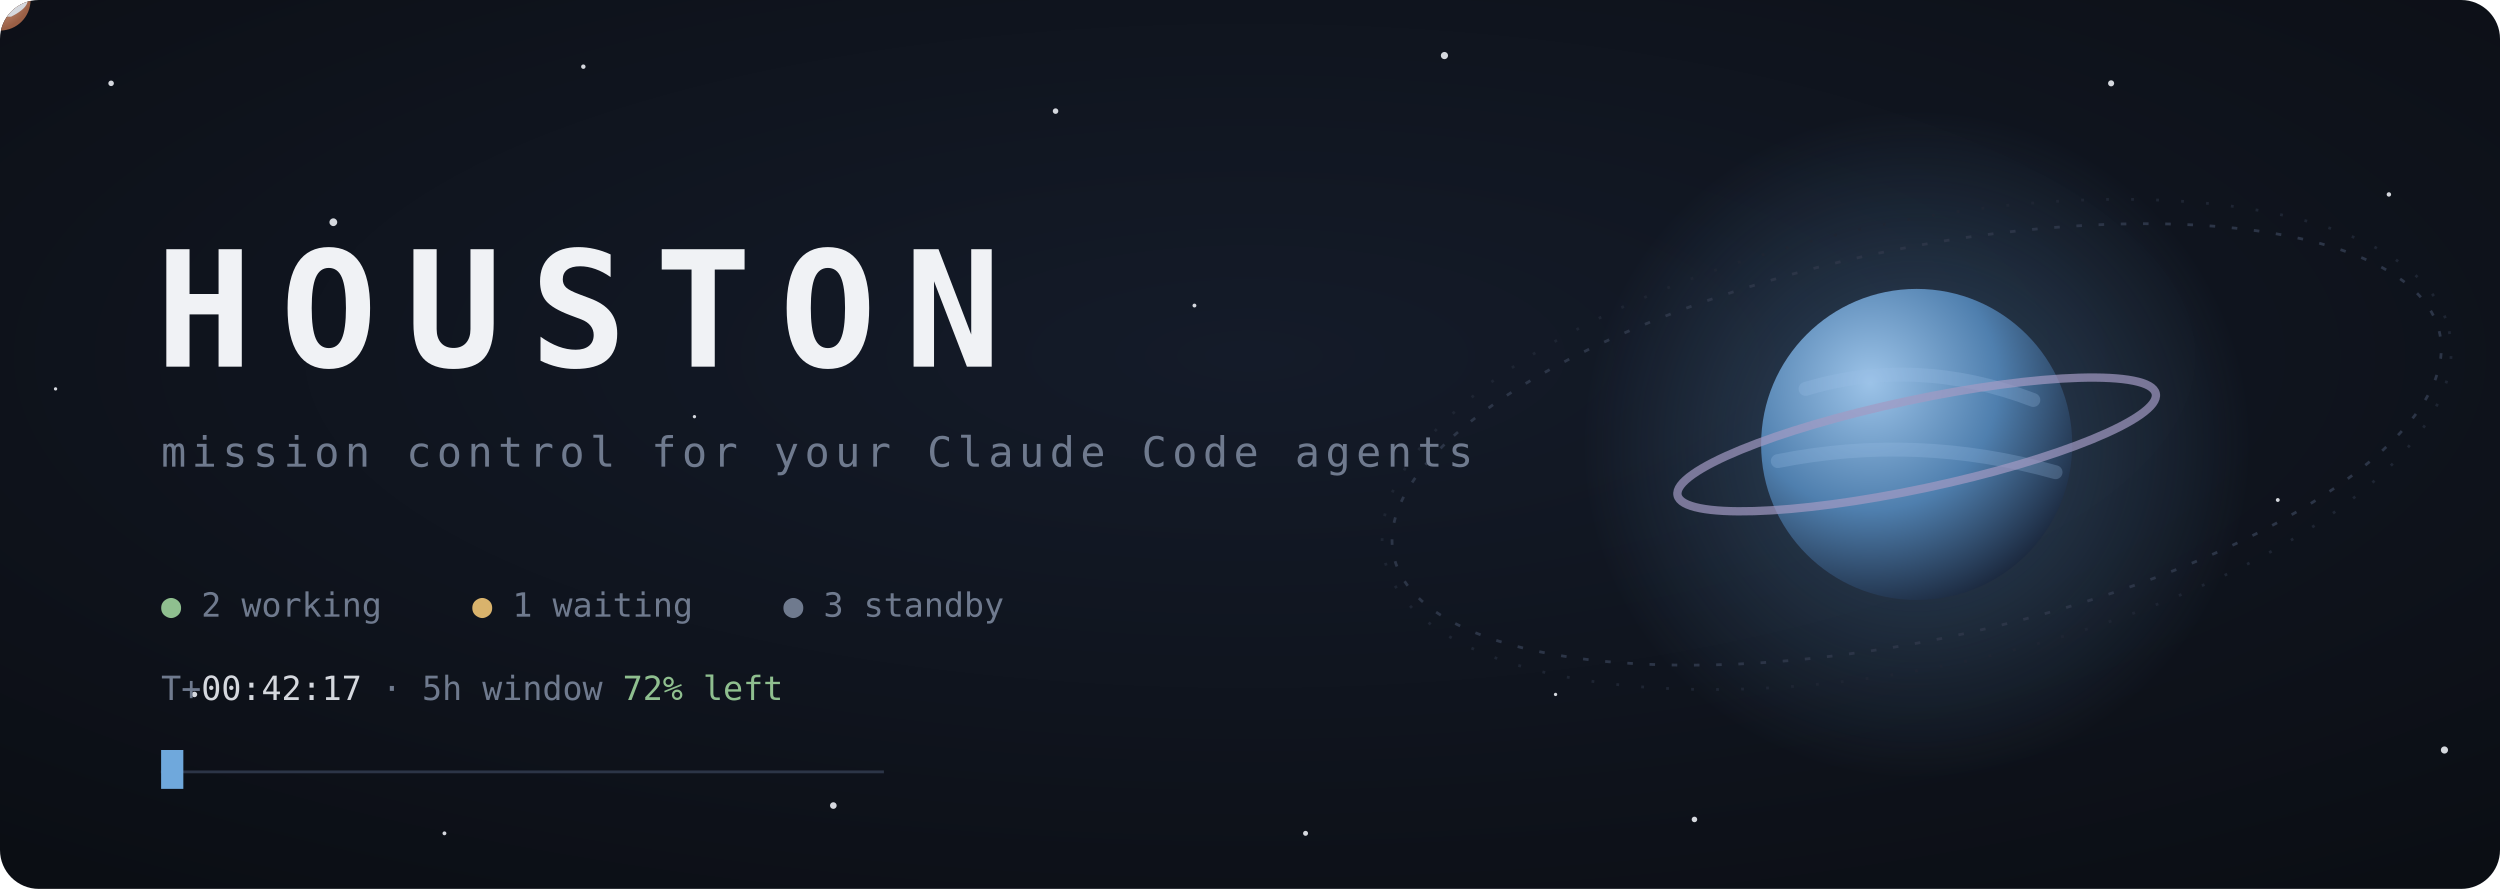
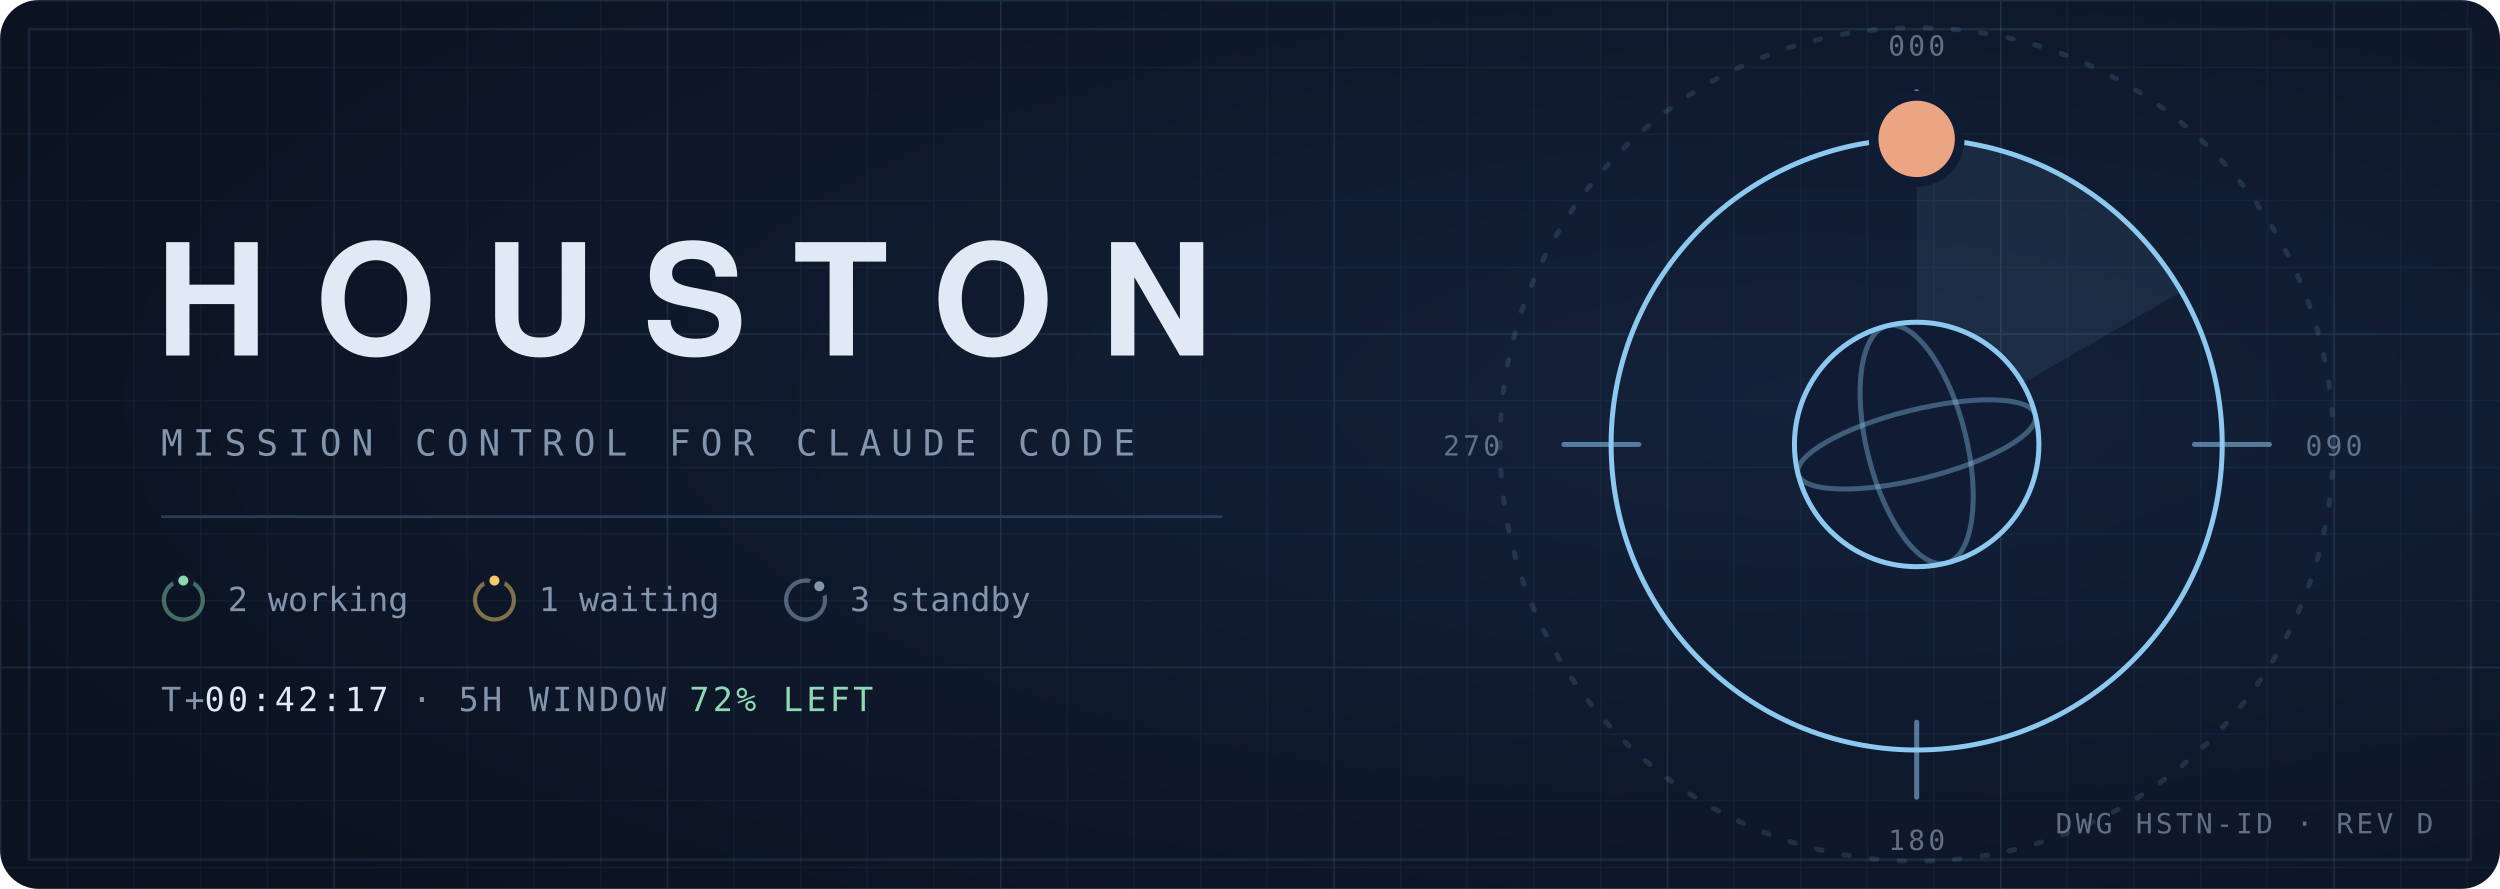
- <svg xmlns="http://www.w3.org/2000/svg" width="900" height="320" viewBox="0 0 900 320" font-family="'JetBrains Mono', ui-monospace, SFMono-Regular, Menlo, monospace">
+ <svg xmlns="http://www.w3.org/2000/svg" width="900" height="320" viewBox="0 0 900 320">
  <defs>
-     <radialGradient id="sky" cx="50%" cy="40%" r="75%">
-       <stop offset="0" stop-color="#141b29" />
-       <stop offset="1" stop-color="#0b0e14" />
+     <radialGradient id="film" cx="72%" cy="45%" r="80%">
+       <stop offset="0" stop-color="#13213a" />
+       <stop offset="1" stop-color="#0b1220" />
    </radialGradient>
-     <radialGradient id="planet" cx="35%" cy="30%" r="75%">
-       <stop offset="0" stop-color="#9cc3e8" />
-       <stop offset="0.55" stop-color="#4f7fae" />
-       <stop offset="1" stop-color="#1c2a40" />
-     </radialGradient>
-     <radialGradient id="moon" cx="35%" cy="30%" r="70%">
-       <stop offset="0" stop-color="#f0c7b2" />
-       <stop offset="1" stop-color="#9a5f45" />
-     </radialGradient>
-     <radialGradient id="glow" r="50%">
-       <stop offset="0" stop-color="#6fa8dc" stop-opacity="0.35" />
-       <stop offset="1" stop-color="#6fa8dc" stop-opacity="0" />
-     </radialGradient>
-     <linearGradient id="flame" x1="0" x2="1">
-       <stop offset="0" stop-color="#d9b36c" stop-opacity="0" />
-       <stop offset="0.6" stop-color="#d9b36c" />
-       <stop offset="1" stop-color="#f5e2b8" />
-     </linearGradient>
-     <path id="orbit" d="M 690 160 m -170 0 a 170 62 -12 1 0 340 0 a 170 62 -12 1 0 -340 0" />
+     <pattern id="minor" width="24" height="24" patternUnits="userSpaceOnUse">
+       <path d="M24 0H0V24" fill="none" stroke="#8cc8f0" stroke-opacity=".05" />
+     </pattern>
+     <pattern id="major" width="120" height="120" patternUnits="userSpaceOnUse">
+       <path d="M120 0H0V120" fill="none" stroke="#8cc8f0" stroke-opacity=".09" />
+     </pattern>
    <clipPath id="frame">
      <rect width="900" height="320" rx="14" />
    </clipPath>
  </defs>
  <g clip-path="url(#frame)">
-     <rect width="900" height="320" fill="url(#sky)" />
-     <g fill="#d5d8de">
-       <circle cx="40" cy="30" r="1">
-         <animate attributeName="opacity" values="1;.2;1" dur="3s" repeatCount="indefinite" />
-       </circle>
-       <circle cx="120" cy="80" r="1.4">
-         <animate attributeName="opacity" values=".3;1;.3" dur="4.2s" repeatCount="indefinite" />
-       </circle>
-       <circle cx="210" cy="24" r=".8">
-         <animate attributeName="opacity" values="1;.3;1" dur="2.6s" repeatCount="indefinite" />
-       </circle>
-       <circle cx="300" cy="290" r="1.2">
-         <animate attributeName="opacity" values=".2;1;.2" dur="5s" repeatCount="indefinite" />
-       </circle>
-       <circle cx="380" cy="40" r="1">
-         <animate attributeName="opacity" values="1;.25;1" dur="3.7s" repeatCount="indefinite" />
-       </circle>
-       <circle cx="470" cy="300" r=".9">
-         <animate attributeName="opacity" values=".4;1;.4" dur="2.9s" repeatCount="indefinite" />
-       </circle>
-       <circle cx="520" cy="20" r="1.3">
-         <animate attributeName="opacity" values="1;.2;1" dur="4.6s" repeatCount="indefinite" />
-       </circle>
-       <circle cx="610" cy="295" r="1">
-         <animate attributeName="opacity" values=".3;1;.3" dur="3.3s" repeatCount="indefinite" />
-       </circle>
-       <circle cx="760" cy="30" r="1.1">
-         <animate attributeName="opacity" values="1;.3;1" dur="2.4s" repeatCount="indefinite" />
-       </circle>
-       <circle cx="860" cy="70" r=".8">
-         <animate attributeName="opacity" values=".2;1;.2" dur="3.9s" repeatCount="indefinite" />
-       </circle>
-       <circle cx="880" cy="270" r="1.3">
-         <animate attributeName="opacity" values="1;.25;1" dur="4.4s" repeatCount="indefinite" />
-       </circle>
-       <circle cx="70" cy="250" r="1">
-         <animate attributeName="opacity" values=".3;1;.3" dur="3.1s" repeatCount="indefinite" />
-       </circle>
-       <circle cx="160" cy="300" r=".7" />
-       <circle cx="250" cy="150" r=".6" />
-       <circle cx="430" cy="110" r=".7" />
-       <circle cx="560" cy="250" r=".6" />
-       <circle cx="820" cy="180" r=".7" />
-       <circle cx="20" cy="140" r=".6" />
-     </g>
-     <line x1="0" y1="0" x2="60" y2="18" stroke="#d5d8de" stroke-width="1.2" stroke-linecap="round" opacity="0">
-       <animateTransform attributeName="transform" type="translate" values="80 40; 420 140" dur="7s" keyTimes="0;1" repeatCount="indefinite" />
-       <animate attributeName="opacity" values="0;0;.9;0;0" keyTimes="0;.7;.75;.85;1" dur="7s" repeatCount="indefinite" />
-     </line>
-     <circle cx="690" cy="160" r="120" fill="url(#glow)" />
-     <use href="#orbit" fill="none" stroke="#2c3547" stroke-width="1" stroke-dasharray="2 6" />
-     <ellipse cx="690" cy="160" rx="196" ry="80" transform="rotate(-12 690 160)" fill="none" stroke="#1e2533" stroke-width="1" stroke-dasharray="1 8" />
-     <circle cx="690" cy="160" r="56" fill="url(#planet)" />
-     <path d="M 650 140 q 40 -12 82 4 M 640 166 q 50 -10 100 4" stroke="#9cc3e8" stroke-opacity=".25" stroke-width="5" fill="none" stroke-linecap="round" />
-     <ellipse cx="690" cy="160" rx="88" ry="16" transform="rotate(-12 690 160)" fill="none" stroke="#a39bc4" stroke-width="3" stroke-opacity=".7" />
-     <circle cx="0" cy="0" r="11" fill="url(#moon)">
-       <animateMotion dur="22s" repeatCount="indefinite" rotate="0" path="M 690 160 m -196 0 a 196 80 0 1 0 392 0 a 196 80 0 1 0 -392 0" />
-     </circle>
-     <g>
-       <animateMotion dur="11s" repeatCount="indefinite" rotate="auto">
-         <mpath href="#orbit" />
-       </animateMotion>
-       <g transform="translate(-14 0)">
-         <path d="M -20 0 L 0 -4 L 0 4 Z" fill="url(#flame)">
-           <animate attributeName="d" values="M -20 0 L 0 -4 L 0 4 Z;M -28 0 L 0 -4 L 0 4 Z;M -20 0 L 0 -4 L 0 4 Z" dur=".25s" repeatCount="indefinite" />
-         </path>
-         <path d="M 0 -6 L 18 -6 Q 30 0 18 6 L 0 6 Z" fill="#d5d8de" />
-         <circle cx="15" cy="0" r="2.6" fill="#6fa8dc" />
-         <path d="M 2 -6 L -4 -12 L 8 -6 Z M 2 6 L -4 12 L 8 6 Z" fill="#d4977a" />
+     <rect width="900" height="320" fill="url(#film)" />
+     <rect width="900" height="320" fill="url(#minor)" />
+     <rect width="900" height="320" fill="url(#major)" />
+     <rect x="10.5" y="10.5" width="879" height="299" fill="none" stroke="#8cc8f0" stroke-opacity=".1" />
+     <g transform="translate(690 160)">
+       <path d="M0 0 L0 -110 A110 110 0 0 1 95.3 -55 Z" fill="#8cc8f0" fill-opacity=".08">
+         <animateTransform attributeName="transform" type="rotate" from="0" to="360" dur="19.2s" repeatCount="indefinite" />
+       </path>
+       <g fill="none" stroke="#8cc8f0" stroke-width="1.8" stroke-linecap="round">
+         <circle r="110" />
+         <path d="M0 -127v27M0 100v27M-127 0h27M100 0h27" stroke-opacity=".55" />
+         <circle r="44" fill="#101c33" />
+         <g transform="rotate(-14)" stroke-opacity=".38">
+           <ellipse rx="44" ry="12.4" />
+           <ellipse rx="17.9" ry="44" />
+         </g>
+         <circle r="150" stroke-opacity=".14" stroke-dasharray="2 8" />
+       </g>
+       <g>
+         <animateTransform attributeName="transform" type="rotate" from="45" to="405" dur="9.6s" repeatCount="indefinite" />
+         <circle cy="-110" r="13.75" fill="#eba582" stroke="#0f1c33" stroke-width="7" paint-order="stroke" />
      </g>
    </g>
-     <text x="56" y="132" fill="#f0f2f5" font-size="58" font-weight="700" letter-spacing="10">HOUSTON</text>
-     <text x="58" y="168" fill="#6f7a8e" font-size="15" letter-spacing="2">mission control for your Claude Code agents</text>
-     <g font-size="12" fill="#6f7a8e">
-       <text x="58" y="222">
-         <tspan fill="#8fbf8f">●</tspan> 2 working</text>
-       <text x="170" y="222">
-         <tspan fill="#d9b36c">●<animate attributeName="opacity" values="1;.2;1" dur="1.2s" repeatCount="indefinite" />
-         </tspan> 1 waiting</text>
-       <text x="282" y="222">
-         <tspan fill="#6f7a8e">●</tspan> 3 standby</text>
-       <text x="58" y="252">T+<tspan fill="#d5d8de">00:42:17</tspan>  ·  5h window <tspan fill="#8fbf8f">72% left</tspan>
+     <g font-family="'IBM Plex Mono', ui-monospace, SFMono-Regular, Menlo, monospace" font-size="10" letter-spacing="1.2" fill="#8394ad" fill-opacity=".7">
+       <text x="690" y="20" text-anchor="middle">000</text>
+       <text x="830" y="164">090</text>
+       <text x="690" y="306" text-anchor="middle">180</text>
+       <text x="540" y="164" text-anchor="end">270</text>
+       <text x="876" y="300" text-anchor="end">DWG HSTN-ID · REV D</text>
+     </g>
+     <text x="56" y="128" fill="#e1e9f5" font-family="'IBM Plex Sans Condensed', 'Arial Narrow', 'Helvetica Neue', sans-serif" font-size="56" font-weight="600" letter-spacing="17">HOUSTON</text>
+     <text x="58" y="164" fill="#8394ad" font-family="'IBM Plex Mono', ui-monospace, SFMono-Regular, Menlo, monospace" font-size="13" letter-spacing="3.6">MISSION CONTROL FOR CLAUDE CODE</text>
+     <path d="M58 186H440" stroke="#2a3c58" />
+     <g font-family="'IBM Plex Mono', ui-monospace, SFMono-Regular, Menlo, monospace" font-size="12" fill="#8394ad">
+       <g transform="translate(66 216)">
+         <circle r="7" fill="none" stroke="#8fd8b4" stroke-opacity=".45" stroke-width="1.5" />
+         <g>
+           <animateTransform attributeName="transform" type="rotate" from="0" to="360" dur="2.4s" repeatCount="indefinite" />
+           <circle cy="-7" r="2.8" fill="#8fd8b4" stroke="#0e1828" stroke-width="2" />
+         </g>
+       </g>
+       <text x="82" y="220">2 working</text>
+       <g transform="translate(178 216)">
+         <circle r="7" fill="none" stroke="#f3c86f" stroke-opacity=".5" stroke-width="1.5" />
+         <circle cy="-7" r="2.8" fill="#f3c86f" stroke="#0e1828" stroke-width="2">
+           <animate attributeName="r" values="2.8;4;2.8" dur="1.2s" calcMode="spline" keySplines=".45 0 .55 1;.45 0 .55 1" repeatCount="indefinite" />
+         </circle>
+       </g>
+       <text x="194" y="220">1 waiting</text>
+       <g transform="translate(290 216)">
+         <circle r="7" fill="none" stroke="#8394ad" stroke-opacity=".6" stroke-width="1.5" />
+         <circle cx="4.95" cy="-4.95" r="2.8" fill="#8394ad" stroke="#0e1828" stroke-width="2" />
+       </g>
+       <text x="306" y="220">3 standby</text>
+       <text x="58" y="256" letter-spacing="1.2">T+<tspan fill="#e1e9f5">00:42:17</tspan>  ·  5H WINDOW <tspan fill="#8fd8b4">72% LEFT</tspan>
      </text>
-       <text x="58" y="282" fill="#2c3547">────────────────────────────────────</text>
    </g>
-     <rect x="58" y="270" width="8" height="14" fill="#6fa8dc">
-       <animate attributeName="opacity" values="1;1;0;0" keyTimes="0;.5;.5;1" dur="1s" repeatCount="indefinite" />
-     </rect>
  </g>
</svg>
